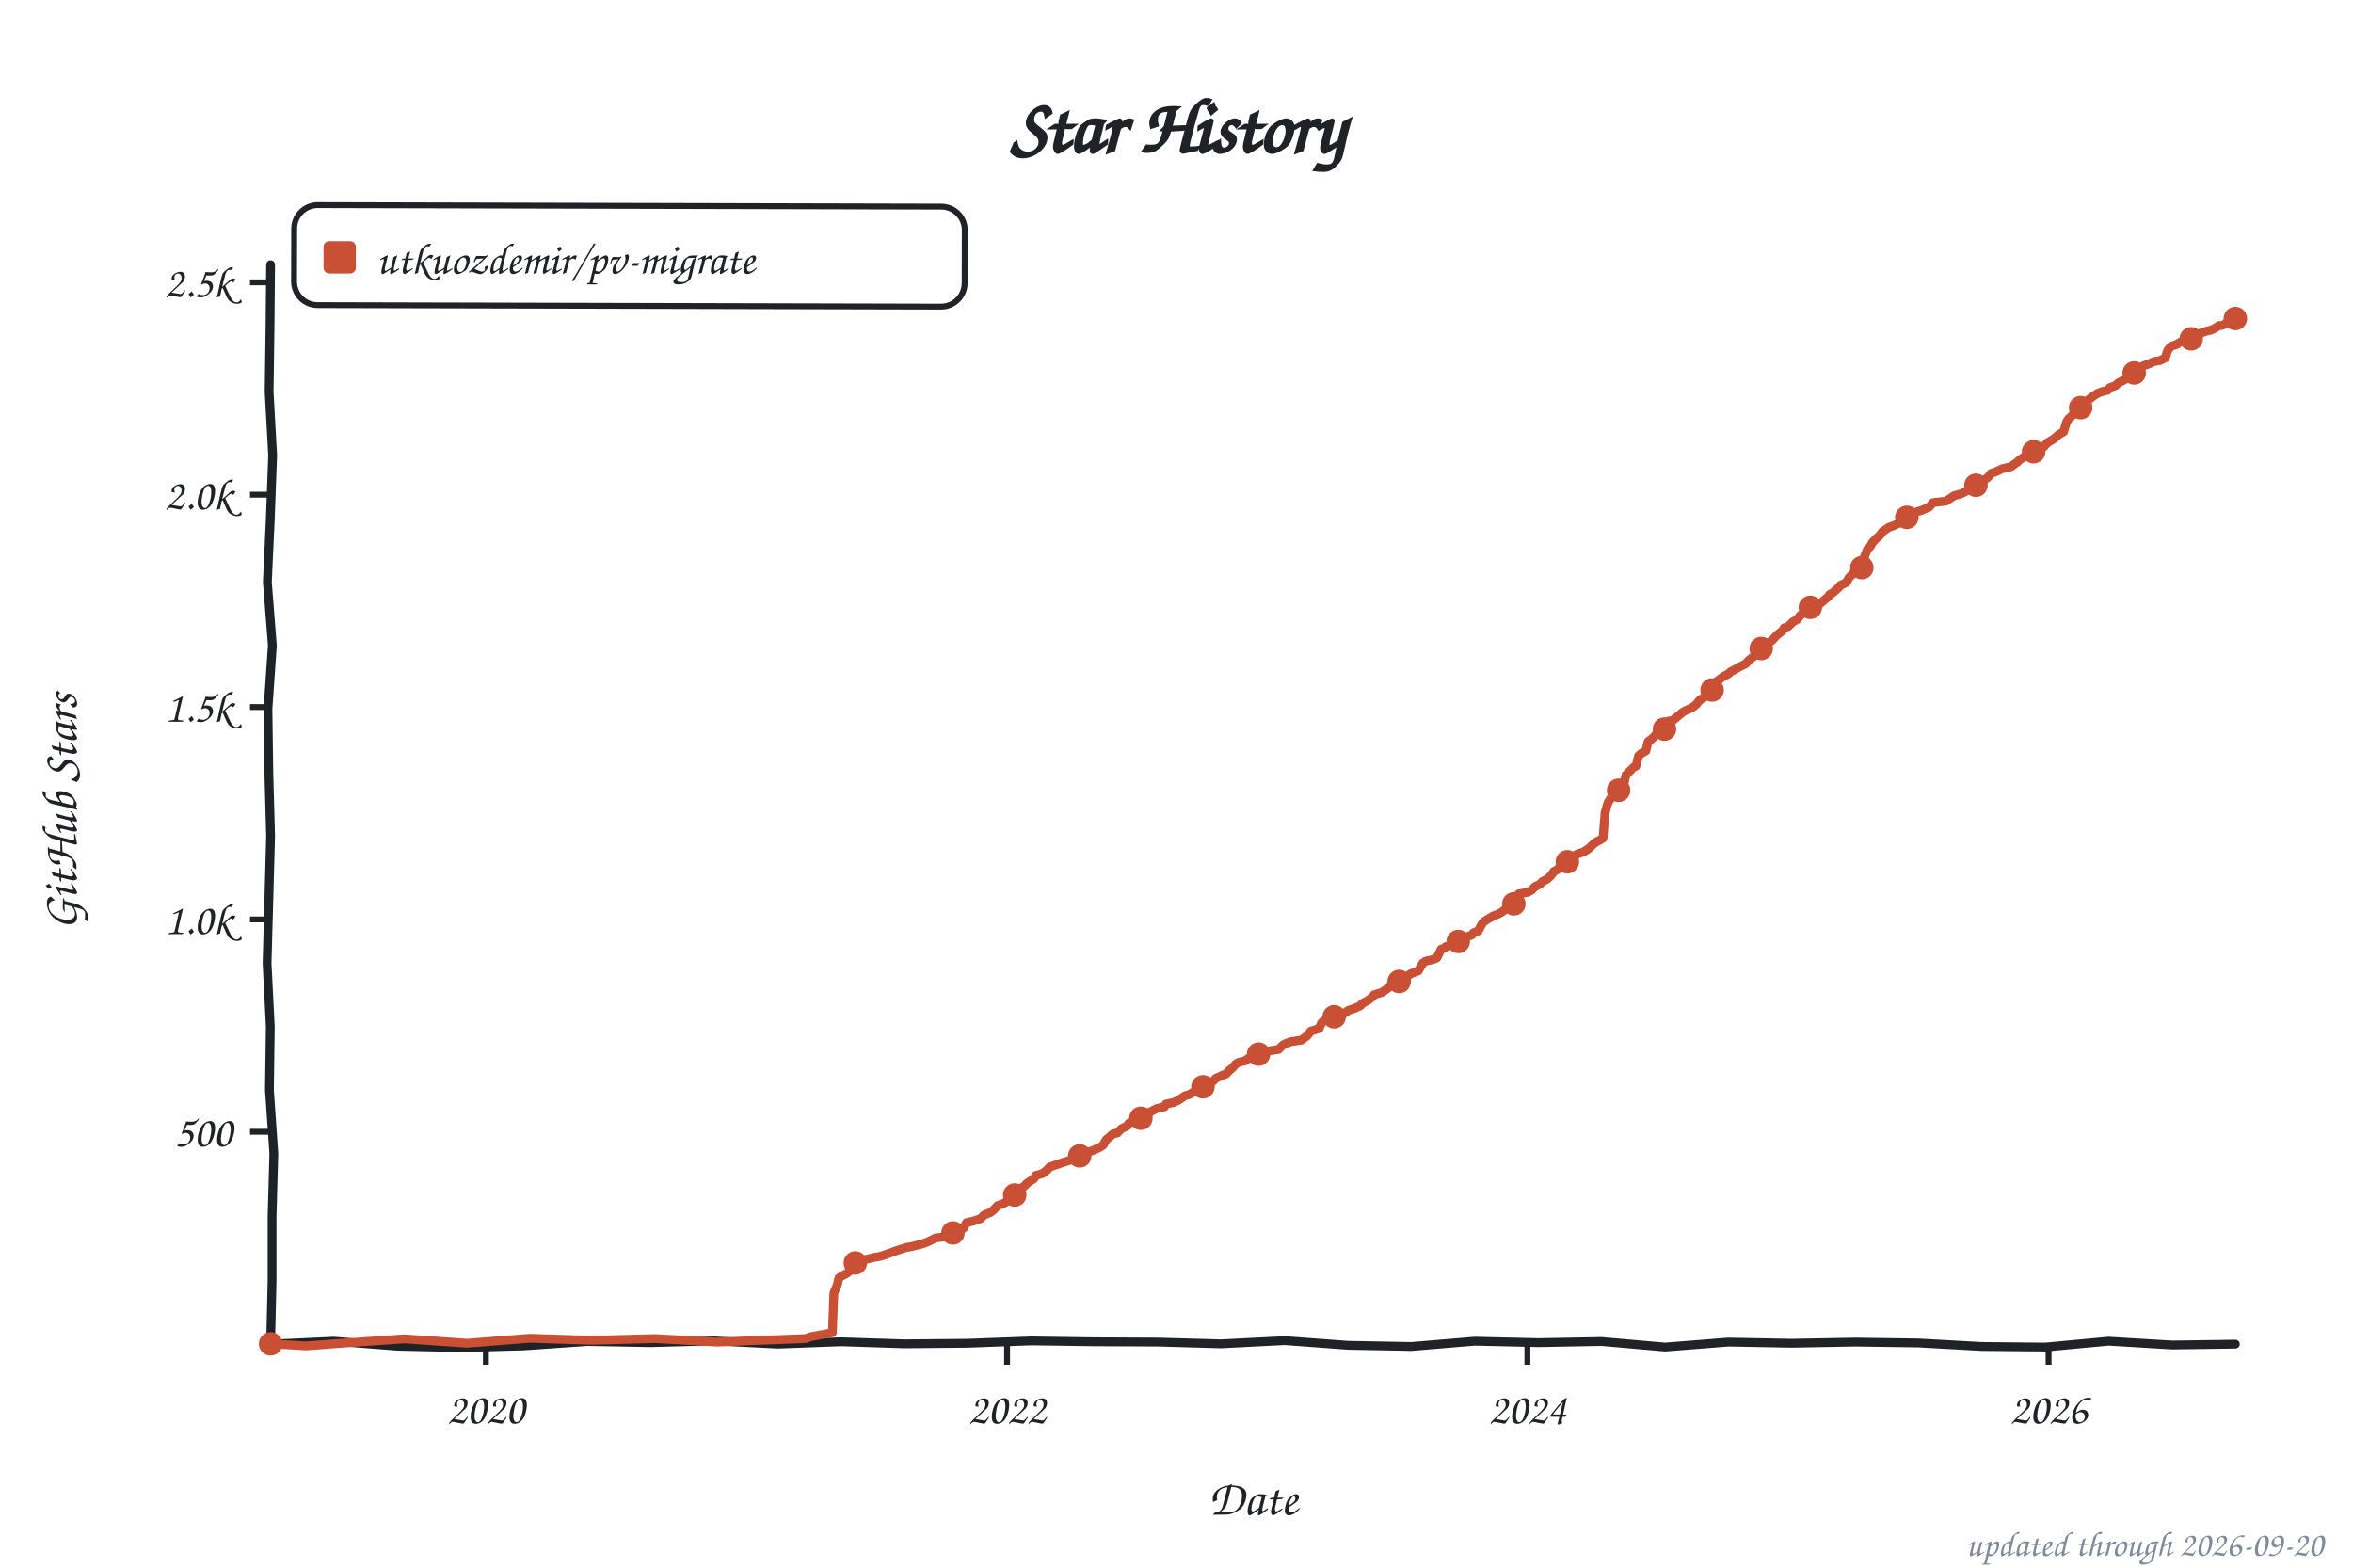
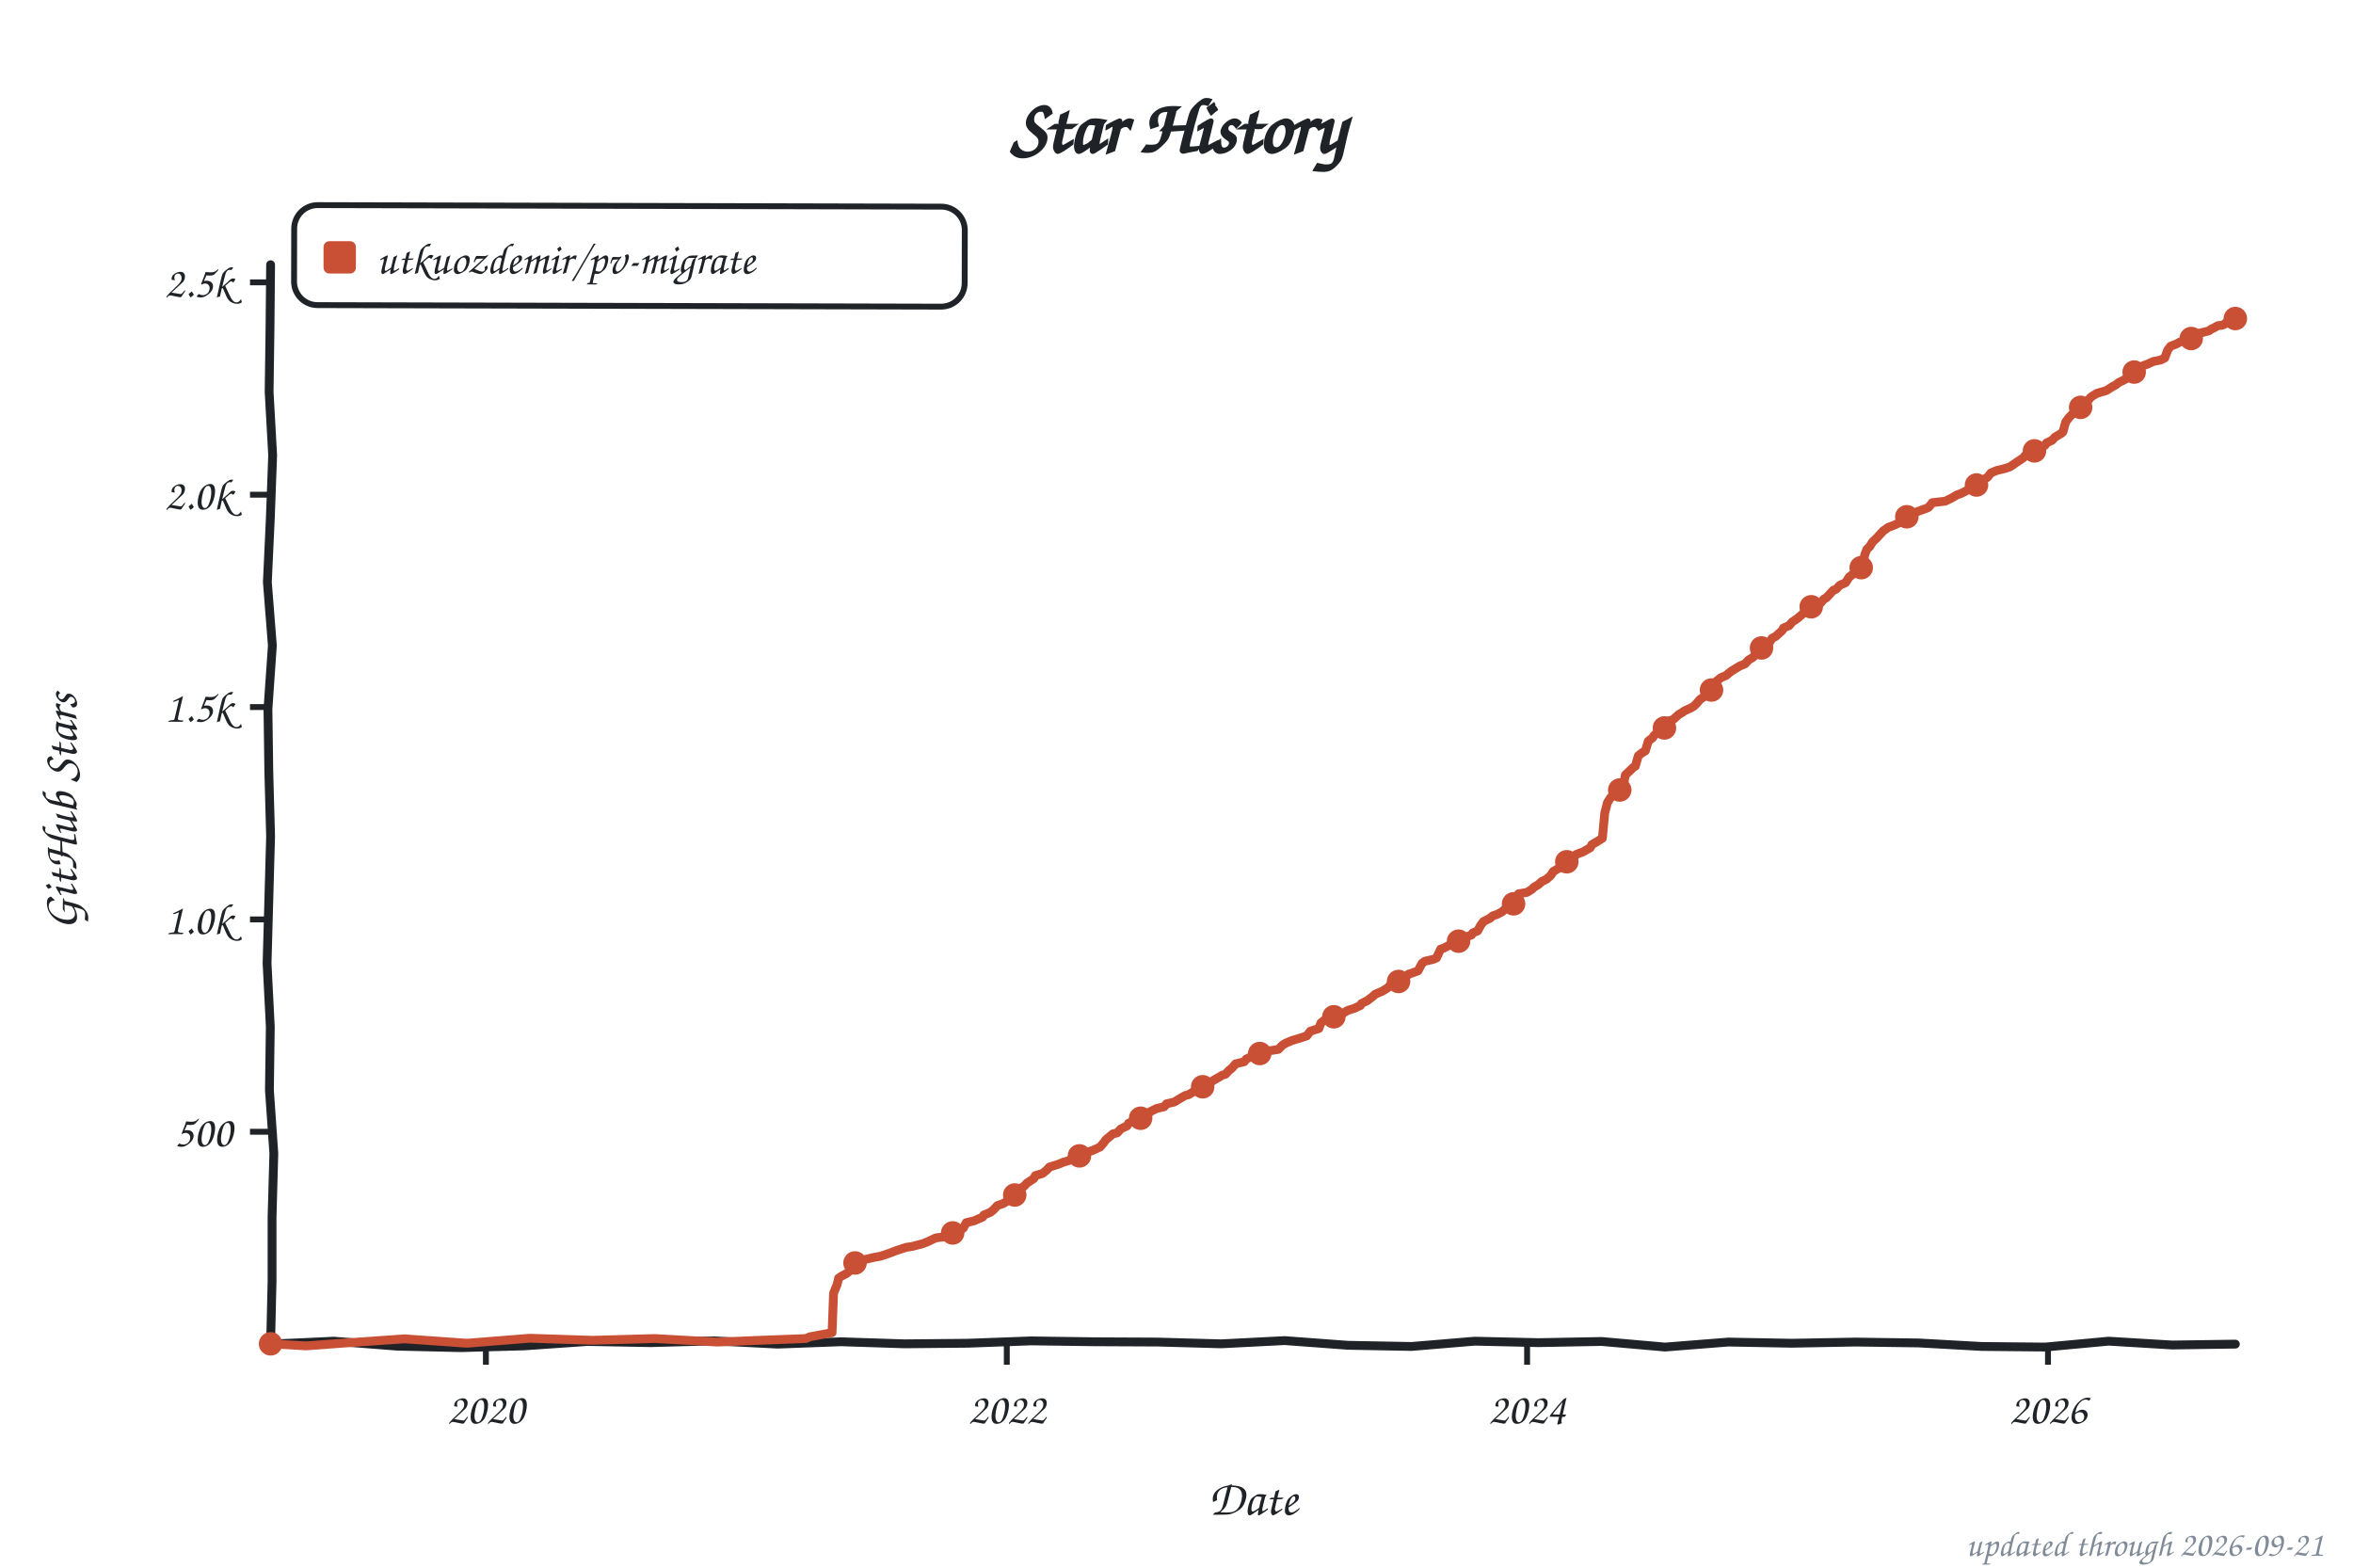
<svg xmlns="http://www.w3.org/2000/svg" width="800" height="533" viewBox="0 0 800 533" role="img" aria-label="Star history of utkuozdemir/pv-migrate">
  <style>text{font-family:"Comic Sans MS","Chalkboard SE","Comic Neue","Marker Felt",cursive}</style>
  <text x="400" y="52" font-size="26" font-weight="bold" text-anchor="middle" fill="#1f2328">Star History</text>
  <rect x="100" y="70" width="228" height="34" rx="8" fill="none" stroke="#1f2328" stroke-width="2" transform="rotate(0.14 214 87)" />
  <rect x="110" y="82" width="11" height="11" rx="2" fill="#c94f35" />
  <text x="128" y="93" font-size="15" fill="#1f2328" textLength="189" lengthAdjust="spacingAndGlyphs">utkuozdemir/pv-migrate</text>
  <line x1="85" y1="384.8" x2="92" y2="384.8" stroke="#1f2328" stroke-width="2" />
  <text x="79" y="389.8" font-size="15" text-anchor="end" fill="#1f2328">500</text>
  <line x1="85" y1="312.6" x2="92" y2="312.6" stroke="#1f2328" stroke-width="2" />
  <text x="79" y="317.6" font-size="15" text-anchor="end" fill="#1f2328">1.0k</text>
  <line x1="85" y1="240.4" x2="92" y2="240.4" stroke="#1f2328" stroke-width="2" />
  <text x="79" y="245.4" font-size="15" text-anchor="end" fill="#1f2328">1.5k</text>
  <line x1="85" y1="168.2" x2="92" y2="168.2" stroke="#1f2328" stroke-width="2" />
  <text x="79" y="173.2" font-size="15" text-anchor="end" fill="#1f2328">2.0k</text>
  <line x1="85" y1="96.0" x2="92" y2="96.0" stroke="#1f2328" stroke-width="2" />
  <text x="79" y="101.0" font-size="15" text-anchor="end" fill="#1f2328">2.5k</text>
  <line x1="165.2" y1="457" x2="165.2" y2="464" stroke="#1f2328" stroke-width="2" />
  <text x="165.2" y="484" font-size="15" text-anchor="middle" fill="#1f2328">2020</text>
-   <line x1="342.4" y1="457" x2="342.4" y2="464" stroke="#1f2328" stroke-width="2" />
-   <text x="342.4" y="484" font-size="15" text-anchor="middle" fill="#1f2328">2022</text>
-   <line x1="519.3" y1="457" x2="519.3" y2="464" stroke="#1f2328" stroke-width="2" />
-   <text x="519.3" y="484" font-size="15" text-anchor="middle" fill="#1f2328">2024</text>
-   <line x1="696.5" y1="457" x2="696.5" y2="464" stroke="#1f2328" stroke-width="2" />
-   <text x="696.5" y="484" font-size="15" text-anchor="middle" fill="#1f2328">2026</text>
+   <line x1="342.3" y1="457" x2="342.3" y2="464" stroke="#1f2328" stroke-width="2" />
+   <text x="342.3" y="484" font-size="15" text-anchor="middle" fill="#1f2328">2022</text>
+   <line x1="519.2" y1="457" x2="519.2" y2="464" stroke="#1f2328" stroke-width="2" />
+   <text x="519.2" y="484" font-size="15" text-anchor="middle" fill="#1f2328">2024</text>
+   <line x1="696.3" y1="457" x2="696.3" y2="464" stroke="#1f2328" stroke-width="2" />
+   <text x="696.3" y="484" font-size="15" text-anchor="middle" fill="#1f2328">2026</text>
  <text x="426" y="515" font-size="17" text-anchor="middle" fill="#1f2328">Date</text>
  <text x="26" y="276" font-size="17" text-anchor="middle" fill="#1f2328" transform="rotate(-90 26 276)">GitHub Stars</text>
  <path d="M 92.0,90.0 L 91.8,111.6 L 91.5,133.2 L 92.7,154.8 L 91.9,176.4 L 90.9,197.9 L 92.6,219.5 L 91.1,241.1 L 91.4,262.7 L 92.0,284.3 L 91.4,305.9 L 90.8,327.5 L 91.9,349.1 L 91.6,370.6 L 93.1,392.2 L 92.5,413.8 L 92.5,435.4 L 92.0,457.0 L 113.5,456.0 L 135.1,457.7 L 156.6,458.2 L 178.2,457.6 L 199.7,456.1 L 221.3,456.5 L 242.8,455.9 L 264.4,457.0 L 285.9,456.2 L 307.5,456.9 L 329.0,456.7 L 350.6,455.9 L 372.1,456.2 L 393.7,456.3 L 415.2,456.9 L 436.8,455.8 L 458.3,457.4 L 479.9,457.8 L 501.4,456.0 L 523.0,456.5 L 544.5,456.1 L 566.1,458.0 L 587.6,456.3 L 609.2,456.7 L 630.7,456.3 L 652.3,456.6 L 673.8,457.8 L 695.4,458.0 L 716.9,456.0 L 738.5,457.3 L 760.0,457.0" fill="none" stroke="#1f2328" stroke-width="3" stroke-linecap="round" stroke-linejoin="round" />
-   <path d="M 92.0,456.9 L 104.1,457.6 L 116.2,456.7 L 137.5,455.2 L 158.8,456.7 L 180.1,455.0 L 201.4,455.7 L 222.7,455.1 L 244.0,456.3 L 258.5,455.7 L 274.0,455.1 L 275.5,454.5 L 283.0,453.1 L 283.5,439.7 L 284.7,436.8 L 285.2,434.6 L 286.1,433.9 L 287.8,433.0 L 289.3,431.9 L 290.0,429.7 L 292.0,429.1 L 293.9,428.3 L 297.3,427.5 L 299.5,427.1 L 302.1,426.2 L 304.8,425.2 L 308.2,424.1 L 310.1,423.8 L 314.0,422.8 L 315.7,422.1 L 318.1,420.9 L 321.3,420.5 L 323.2,419.3 L 325.7,418.3 L 327.6,417.6 L 328.6,415.7 L 331.2,415.1 L 333.4,414.3 L 334.6,413.1 L 336.8,412.2 L 337.8,411.4 L 339.2,409.9 L 341.2,409.2 L 343.1,408.0 L 343.8,407.0 L 345.5,405.9 L 347.0,404.0 L 348.2,403.4 L 349.2,402.3 L 351.6,400.7 L 352.1,399.7 L 354.5,399.0 L 356.0,397.8 L 356.9,396.8 L 358.9,396.1 L 361.5,395.2 L 365.4,394.0 L 366.4,393.8 L 367.6,392.3 L 369.8,391.7 L 371.5,391.2 L 374.1,390.0 L 375.1,389.3 L 376.1,387.5 L 378.5,385.5 L 379.9,385.2 L 381.2,383.8 L 383.3,382.8 L 383.8,381.9 L 385.5,381.3 L 387.2,380.6 L 388.7,379.9 L 390.6,378.7 L 391.1,378.0 L 393.3,376.9 L 395.9,376.3 L 396.4,375.4 L 399.1,374.8 L 400.6,374.1 L 403.0,372.5 L 404.2,372.2 L 406.9,370.6 L 408.3,370.1 L 409.3,369.1 L 411.2,368.3 L 412.4,367.6 L 413.4,366.6 L 415.6,365.6 L 416.8,365.2 L 418.0,363.9 L 419.0,363.1 L 420.2,361.7 L 421.4,361.1 L 423.3,360.7 L 424.5,359.8 L 426.5,358.7 L 428.9,358.1 L 430.1,357.5 L 434.7,356.8 L 436.2,355.3 L 436.9,354.9 L 438.8,354.2 L 442.5,353.6 L 444.4,352.2 L 445.6,350.6 L 448.5,349.7 L 449.3,347.8 L 450.2,347.0 L 452.9,346.4 L 453.9,345.5 L 456.5,344.9 L 458.5,343.5 L 460.4,342.9 L 462.6,341.9 L 463.1,341.2 L 465.0,340.2 L 466.7,338.9 L 467.2,338.2 L 469.9,337.4 L 472.1,335.8 L 472.8,335.0 L 475.7,333.7 L 477.4,333.1 L 478.6,331.8 L 479.6,331.1 L 482.2,330.1 L 483.7,327.5 L 484.7,326.8 L 487.3,326.2 L 488.5,325.7 L 490.0,322.7 L 491.0,322.4 L 491.7,321.8 L 495.3,320.7 L 495.8,320.1 L 496.8,319.2 L 500.4,317.9 L 500.9,317.2 L 502.6,316.5 L 503.6,314.6 L 504.3,313.5 L 505.5,312.7 L 507.7,311.4 L 509.1,310.9 L 510.8,310.0 L 512.3,308.7 L 513.3,307.5 L 514.7,307.3 L 516.4,303.9 L 519.3,303.4 L 520.8,302.6 L 521.7,301.6 L 523.7,300.5 L 524.4,299.7 L 525.9,299.0 L 527.3,297.7 L 528.3,296.3 L 529.5,295.7 L 530.5,294.5 L 532.6,293.4 L 534.3,292.4 L 534.8,292.0 L 536.0,290.5 L 538.5,289.6 L 540.2,288.5 L 541.1,287.6 L 542.3,286.5 L 545.0,285.0 L 545.7,276.4 L 546.7,272.9 L 547.7,271.3 L 549.1,270.1 L 550.3,268.7 L 551.8,268.0 L 552.8,263.5 L 554.2,262.1 L 555.4,260.9 L 556.2,260.5 L 557.1,257.0 L 558.1,256.1 L 559.6,255.3 L 560.3,252.2 L 562.0,250.9 L 563.9,248.8 L 565.4,248.3 L 566.3,247.0 L 567.3,245.2 L 568.8,244.9 L 570.2,243.7 L 572.2,242.1 L 572.9,241.7 L 575.1,240.7 L 576.0,240.1 L 577.0,239.2 L 577.7,238.2 L 579.4,237.1 L 580.2,236.6 L 581.4,235.2 L 582.3,234.2 L 583.8,231.6 L 585.0,230.7 L 586.0,230.0 L 587.7,229.1 L 588.4,228.4 L 589.8,227.7 L 591.3,226.8 L 593.5,225.7 L 594.7,224.4 L 596.4,223.1 L 597.1,222.6 L 598.1,221.6 L 599.3,219.9 L 601.2,218.7 L 602.5,217.7 L 604.1,216.0 L 606.1,214.4 L 606.6,213.5 L 608.0,213.0 L 609.5,211.5 L 611.2,210.5 L 612.1,209.2 L 613.6,208.2 L 615.1,206.8 L 616.5,206.2 L 617.5,205.7 L 618.9,205.2 L 619.9,204.3 L 621.6,202.9 L 622.1,202.1 L 623.1,201.6 L 625.2,199.7 L 625.7,199.0 L 627.7,198.1 L 628.6,196.5 L 629.8,195.2 L 631.8,194.5 L 633.0,193.0 L 634.0,189.0 L 634.9,186.8 L 635.9,185.8 L 636.6,184.5 L 637.8,183.2 L 639.1,182.1 L 640.0,180.8 L 642.2,179.3 L 643.9,178.7 L 645.4,178.0 L 646.6,177.2 L 647.5,176.1 L 649.5,175.3 L 650.4,174.4 L 653.4,173.5 L 654.3,173.1 L 655.8,172.5 L 657.2,170.9 L 661.6,170.4 L 662.8,169.6 L 664.3,168.6 L 666.7,167.9 L 668.9,166.8 L 669.3,165.9 L 672.3,164.9 L 672.7,164.2 L 674.0,163.6 L 675.9,162.3 L 676.9,161.0 L 678.6,160.4 L 680.7,159.4 L 683.7,158.7 L 684.9,157.8 L 685.8,157.2 L 686.6,156.4 L 688.5,155.2 L 689.7,154.3 L 691.4,153.6 L 692.6,152.7 L 694.8,152.0 L 696.0,150.6 L 697.0,150.0 L 698.2,149.3 L 699.9,147.8 L 701.6,146.8 L 702.6,143.5 L 703.3,142.4 L 704.5,141.3 L 705.7,140.0 L 706.7,138.9 L 708.1,138.0 L 709.1,137.7 L 710.1,135.9 L 711.8,134.6 L 713.2,133.7 L 714.9,133.1 L 716.6,132.7 L 717.3,131.8 L 719.3,131.1 L 720.2,130.2 L 722.4,129.1 L 723.6,127.8 L 724.9,126.9 L 726.8,125.9 L 727.5,125.3 L 728.7,124.4 L 730.7,123.7 L 732.4,122.9 L 734.3,122.6 L 736.2,121.7 L 737.0,119.1 L 738.2,117.7 L 740.1,117.1 L 741.1,116.4 L 742.8,115.9 L 745.0,115.2 L 745.7,114.2 L 748.4,113.2 L 750.5,112.5 L 751.5,112.3 L 752.5,111.9 L 753.7,111.2 L 754.4,110.7 L 755.2,110.7 L 756.4,110.3 L 757.3,109.4 L 758.3,109.3 L 759.5,108.7 L 760.0,108.3" fill="none" stroke="#c94f35" stroke-width="3" stroke-linecap="round" stroke-linejoin="round" />
+   <path d="M 92.0,456.9 L 104.1,457.6 L 116.2,456.7 L 137.5,455.2 L 158.8,456.7 L 180.1,455.0 L 201.4,455.7 L 222.6,455.1 L 243.9,456.3 L 258.5,455.7 L 274.0,455.1 L 275.4,454.5 L 282.9,453.1 L 283.4,439.7 L 284.6,436.8 L 285.1,434.6 L 286.1,433.9 L 287.8,433.0 L 289.2,431.9 L 290.0,429.7 L 291.9,429.1 L 293.8,428.3 L 297.2,427.5 L 299.4,427.1 L 302.1,426.2 L 304.7,425.2 L 308.1,424.1 L 310.1,423.8 L 313.9,422.8 L 315.6,422.1 L 318.1,420.9 L 321.2,420.5 L 323.1,419.3 L 325.6,418.3 L 327.5,417.6 L 328.5,415.7 L 331.1,415.1 L 334.1,413.8 L 334.5,413.1 L 336.7,412.2 L 337.7,411.4 L 339.1,409.9 L 341.1,409.2 L 343.0,408.0 L 343.7,407.0 L 345.7,405.4 L 346.9,404.0 L 348.1,403.4 L 349.1,402.3 L 351.5,400.7 L 352.0,399.7 L 354.4,399.0 L 355.9,397.8 L 356.8,396.8 L 359.7,395.9 L 361.4,395.2 L 365.3,394.0 L 366.3,393.8 L 367.5,392.3 L 369.7,391.7 L 371.4,391.2 L 374.0,390.0 L 375.2,388.6 L 376.0,387.5 L 378.4,385.5 L 379.8,385.2 L 381.1,383.8 L 383.2,382.8 L 383.7,381.9 L 386.1,380.9 L 387.4,380.5 L 388.6,379.9 L 390.5,378.7 L 391.0,378.0 L 393.2,376.9 L 395.8,376.3 L 396.6,375.3 L 399.2,374.7 L 400.7,373.8 L 402.9,372.5 L 404.1,372.2 L 406.7,370.6 L 408.2,370.1 L 409.2,369.1 L 411.1,368.3 L 412.6,367.3 L 414.0,366.5 L 415.5,365.6 L 416.7,365.2 L 417.9,363.9 L 418.9,363.1 L 420.1,361.7 L 423.0,361.0 L 423.7,360.1 L 424.9,359.5 L 426.4,358.7 L 428.8,358.1 L 430.0,357.5 L 434.6,356.8 L 436.1,355.3 L 437.3,354.6 L 439.2,353.8 L 442.8,352.7 L 444.3,352.2 L 445.5,350.6 L 448.4,349.7 L 449.1,347.8 L 450.1,347.0 L 452.8,346.4 L 454.5,345.4 L 456.6,344.5 L 458.3,343.5 L 460.3,342.9 L 462.5,341.9 L 462.9,341.2 L 464.9,340.2 L 466.6,338.9 L 467.6,338.0 L 470.0,337.0 L 471.9,335.8 L 472.6,335.0 L 475.5,333.7 L 477.2,333.1 L 478.9,331.2 L 479.9,330.9 L 482.1,330.1 L 483.5,327.5 L 484.5,326.8 L 487.2,326.2 L 488.4,325.7 L 489.8,322.7 L 490.8,322.4 L 492.3,321.6 L 495.2,320.7 L 496.1,319.7 L 496.6,319.2 L 500.3,317.9 L 500.7,317.2 L 502.4,316.5 L 503.4,314.6 L 504.4,313.3 L 506.6,312.2 L 507.5,311.4 L 509.0,310.9 L 510.7,310.0 L 512.1,308.7 L 513.1,307.5 L 514.8,306.8 L 516.3,303.9 L 519.2,303.4 L 520.9,302.3 L 521.6,301.6 L 523.0,300.8 L 524.2,299.7 L 525.7,299.0 L 527.2,297.7 L 528.1,296.3 L 529.8,295.3 L 531.8,294.1 L 532.7,293.0 L 534.2,292.4 L 534.7,292.0 L 535.9,290.5 L 538.3,289.6 L 540.7,288.2 L 541.2,287.2 L 542.9,286.2 L 544.8,285.0 L 545.6,276.4 L 546.5,272.9 L 547.5,271.3 L 549.4,269.3 L 550.2,268.7 L 551.9,267.4 L 552.6,263.5 L 554.1,262.1 L 555.3,260.9 L 556.0,260.5 L 557.0,257.0 L 558.2,256.0 L 559.4,255.3 L 560.4,252.0 L 561.8,250.9 L 562.5,249.9 L 564.5,248.5 L 565.9,247.5 L 567.1,245.2 L 568.8,244.7 L 570.8,242.9 L 571.7,242.4 L 572.7,241.7 L 574.9,240.7 L 575.9,240.1 L 576.8,239.2 L 578.0,237.8 L 579.5,236.8 L 580.7,235.5 L 581.4,235.1 L 582.4,233.8 L 583.6,231.6 L 585.1,230.4 L 586.8,229.7 L 587.5,229.1 L 588.5,228.3 L 590.6,227.0 L 591.4,226.5 L 593.3,225.7 L 594.5,224.4 L 596.0,223.5 L 597.7,221.8 L 598.9,220.3 L 599.6,219.5 L 601.5,218.6 L 602.5,217.0 L 603.7,216.4 L 605.9,214.4 L 606.4,213.5 L 608.3,212.7 L 609.3,211.5 L 611.2,210.2 L 612.7,208.9 L 613.9,207.8 L 614.9,206.8 L 616.3,206.2 L 617.3,205.7 L 619.0,205.0 L 620.2,203.6 L 620.9,203.3 L 622.1,202.0 L 623.3,200.7 L 624.3,200.3 L 625.5,199.0 L 627.5,198.1 L 628.7,196.2 L 630.4,194.9 L 632.3,193.5 L 633.5,191.3 L 634.0,188.6 L 634.7,186.8 L 635.7,185.8 L 636.7,184.2 L 638.1,182.9 L 639.1,181.8 L 640.3,180.5 L 642.0,179.3 L 643.9,178.6 L 645.2,178.0 L 646.4,177.2 L 647.3,176.1 L 649.3,175.3 L 651.0,174.3 L 653.1,173.5 L 655.3,172.7 L 655.8,172.4 L 657.0,170.9 L 661.4,170.4 L 663.8,169.2 L 665.3,168.3 L 666.7,167.8 L 668.7,166.8 L 669.9,165.6 L 672.0,164.9 L 672.5,164.2 L 674.5,163.0 L 675.7,162.3 L 676.9,160.8 L 678.8,160.0 L 682.0,159.2 L 683.4,158.7 L 684.9,157.7 L 685.6,157.2 L 688.0,155.6 L 688.5,154.9 L 690.2,154.2 L 691.9,153.2 L 692.9,152.6 L 695.3,151.4 L 695.8,150.6 L 697.7,149.7 L 698.7,148.6 L 700.9,147.3 L 701.4,146.8 L 702.3,143.5 L 703.5,141.9 L 704.8,140.6 L 705.7,139.9 L 706.5,138.9 L 707.9,138.0 L 709.1,137.2 L 710.8,135.1 L 711.5,134.6 L 713.0,133.7 L 716.1,132.8 L 716.6,132.5 L 718.3,131.4 L 719.3,130.9 L 720.3,130.1 L 722.7,128.9 L 723.4,127.8 L 725.4,126.8 L 726.1,126.0 L 727.8,125.0 L 728.5,124.4 L 730.4,123.7 L 732.1,122.9 L 734.6,122.4 L 736.0,121.7 L 737.0,119.0 L 738.0,117.7 L 740.1,116.9 L 740.9,116.4 L 743.3,115.6 L 745.0,115.1 L 746.9,113.5 L 748.1,113.2 L 751.0,112.5 L 751.8,111.9 L 752.7,111.5 L 753.7,110.9 L 754.2,110.7 L 755.4,110.6 L 756.4,110.2 L 757.1,109.4 L 758.1,109.3 L 759.3,108.7 L 760.0,108.3" fill="none" stroke="#c94f35" stroke-width="3" stroke-linecap="round" stroke-linejoin="round" />
  <circle cx="92.0" cy="456.9" r="4" fill="#c94f35" />
-   <circle cx="290.8" cy="429.4" r="4" fill="#c94f35" />
-   <circle cx="324.0" cy="419.2" r="4" fill="#c94f35" />
+   <circle cx="290.7" cy="429.4" r="4" fill="#c94f35" />
+   <circle cx="323.9" cy="419.2" r="4" fill="#c94f35" />
  <circle cx="345.0" cy="406.3" r="4" fill="#c94f35" />
-   <circle cx="367.1" cy="393.0" r="4" fill="#c94f35" />
-   <circle cx="387.9" cy="380.2" r="4" fill="#c94f35" />
-   <circle cx="409.0" cy="369.5" r="4" fill="#c94f35" />
-   <circle cx="427.9" cy="358.4" r="4" fill="#c94f35" />
-   <circle cx="453.6" cy="345.7" r="4" fill="#c94f35" />
-   <circle cx="475.7" cy="333.7" r="4" fill="#c94f35" />
-   <circle cx="495.8" cy="320.1" r="4" fill="#c94f35" />
-   <circle cx="514.7" cy="307.3" r="4" fill="#c94f35" />
-   <circle cx="532.9" cy="293.0" r="4" fill="#c94f35" />
-   <circle cx="550.3" cy="268.7" r="4" fill="#c94f35" />
-   <circle cx="565.9" cy="247.9" r="4" fill="#c94f35" />
-   <circle cx="582.1" cy="234.6" r="4" fill="#c94f35" />
-   <circle cx="598.8" cy="220.5" r="4" fill="#c94f35" />
-   <circle cx="615.5" cy="206.5" r="4" fill="#c94f35" />
-   <circle cx="633.0" cy="193.0" r="4" fill="#c94f35" />
-   <circle cx="648.3" cy="175.9" r="4" fill="#c94f35" />
-   <circle cx="671.8" cy="165.0" r="4" fill="#c94f35" />
-   <circle cx="691.4" cy="153.6" r="4" fill="#c94f35" />
-   <circle cx="707.4" cy="138.6" r="4" fill="#c94f35" />
-   <circle cx="725.6" cy="126.8" r="4" fill="#c94f35" />
-   <circle cx="745.0" cy="115.2" r="4" fill="#c94f35" />
+   <circle cx="367.0" cy="393.0" r="4" fill="#c94f35" />
+   <circle cx="387.8" cy="380.2" r="4" fill="#c94f35" />
+   <circle cx="408.9" cy="369.5" r="4" fill="#c94f35" />
+   <circle cx="428.3" cy="358.2" r="4" fill="#c94f35" />
+   <circle cx="453.5" cy="345.7" r="4" fill="#c94f35" />
+   <circle cx="475.5" cy="333.7" r="4" fill="#c94f35" />
+   <circle cx="495.9" cy="320.0" r="4" fill="#c94f35" />
+   <circle cx="514.6" cy="307.3" r="4" fill="#c94f35" />
+   <circle cx="532.7" cy="293.0" r="4" fill="#c94f35" />
+   <circle cx="550.7" cy="268.6" r="4" fill="#c94f35" />
+   <circle cx="565.9" cy="247.5" r="4" fill="#c94f35" />
+   <circle cx="581.9" cy="234.6" r="4" fill="#c94f35" />
+   <circle cx="598.9" cy="220.3" r="4" fill="#c94f35" />
+   <circle cx="615.8" cy="206.3" r="4" fill="#c94f35" />
+   <circle cx="632.8" cy="193.0" r="4" fill="#c94f35" />
+   <circle cx="648.3" cy="175.7" r="4" fill="#c94f35" />
+   <circle cx="672.0" cy="164.9" r="4" fill="#c94f35" />
+   <circle cx="691.7" cy="153.3" r="4" fill="#c94f35" />
+   <circle cx="707.4" cy="138.5" r="4" fill="#c94f35" />
+   <circle cx="725.6" cy="126.5" r="4" fill="#c94f35" />
+   <circle cx="745.0" cy="115.1" r="4" fill="#c94f35" />
  <circle cx="760.0" cy="108.3" r="4" fill="#c94f35" />
-   <text x="790" y="529" font-size="12" text-anchor="end" fill="#818b98">updated through 2026-09-20</text>
+   <text x="790" y="529" font-size="12" text-anchor="end" fill="#818b98">updated through 2026-09-21</text>
</svg>
